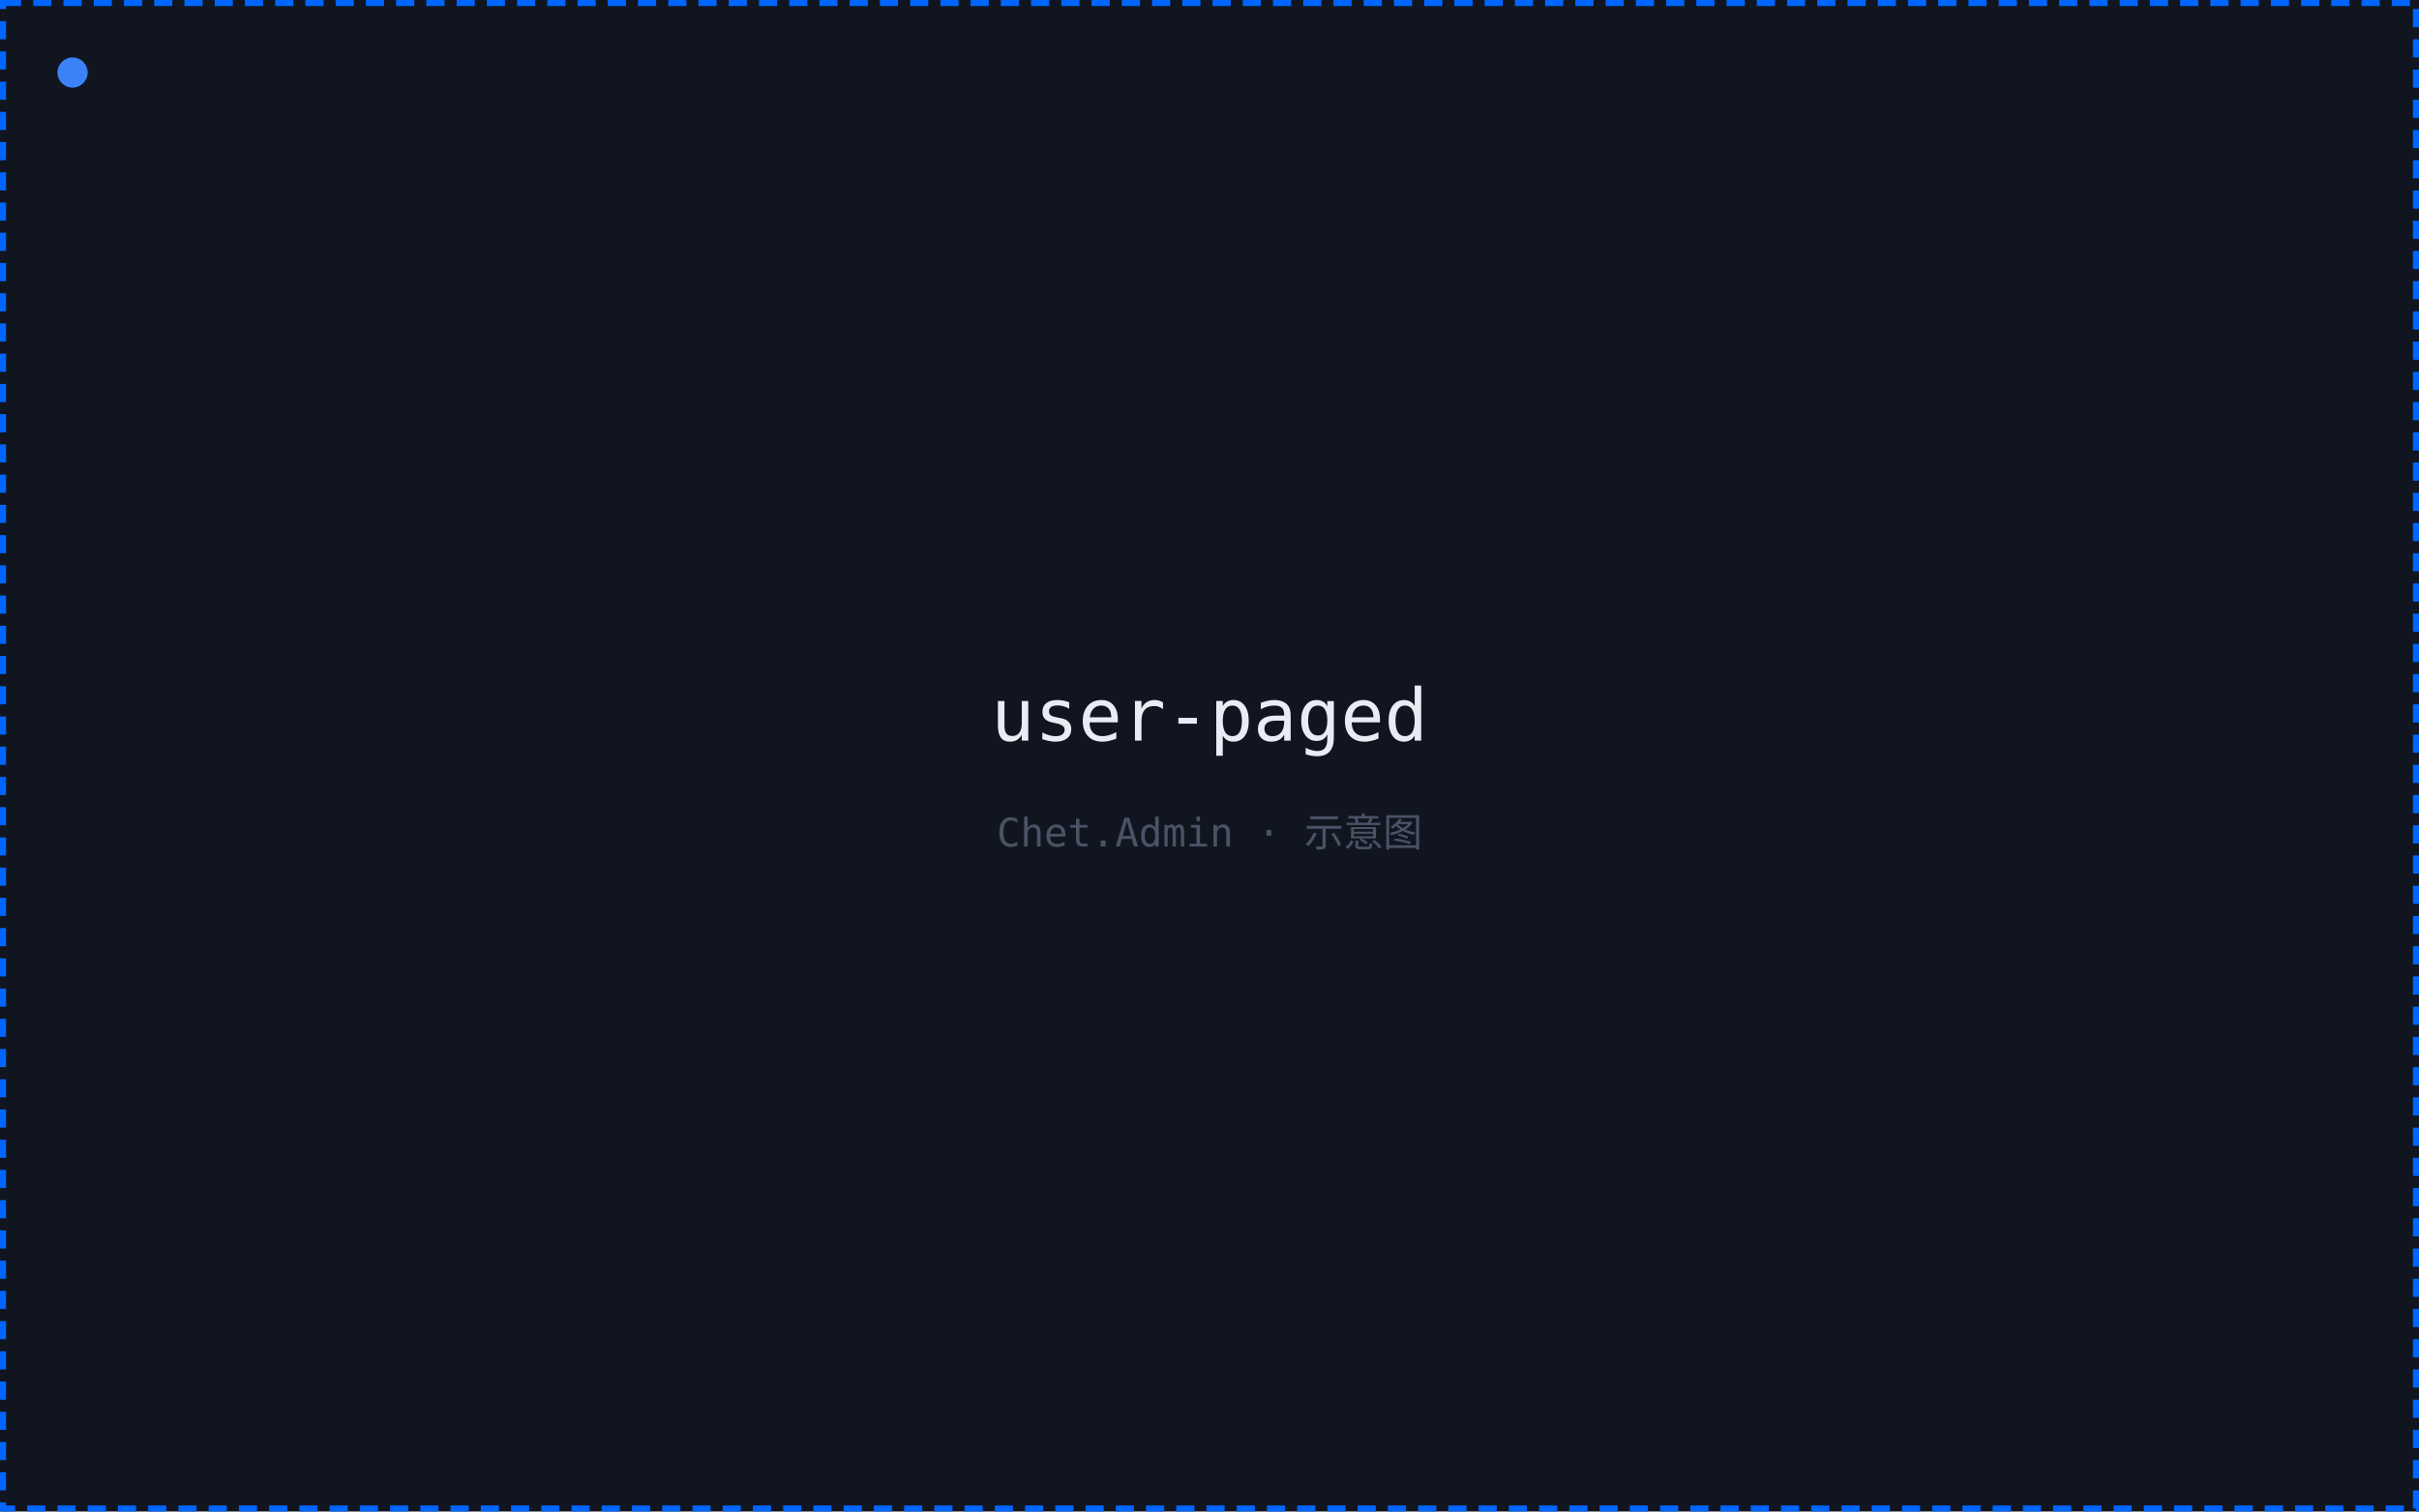
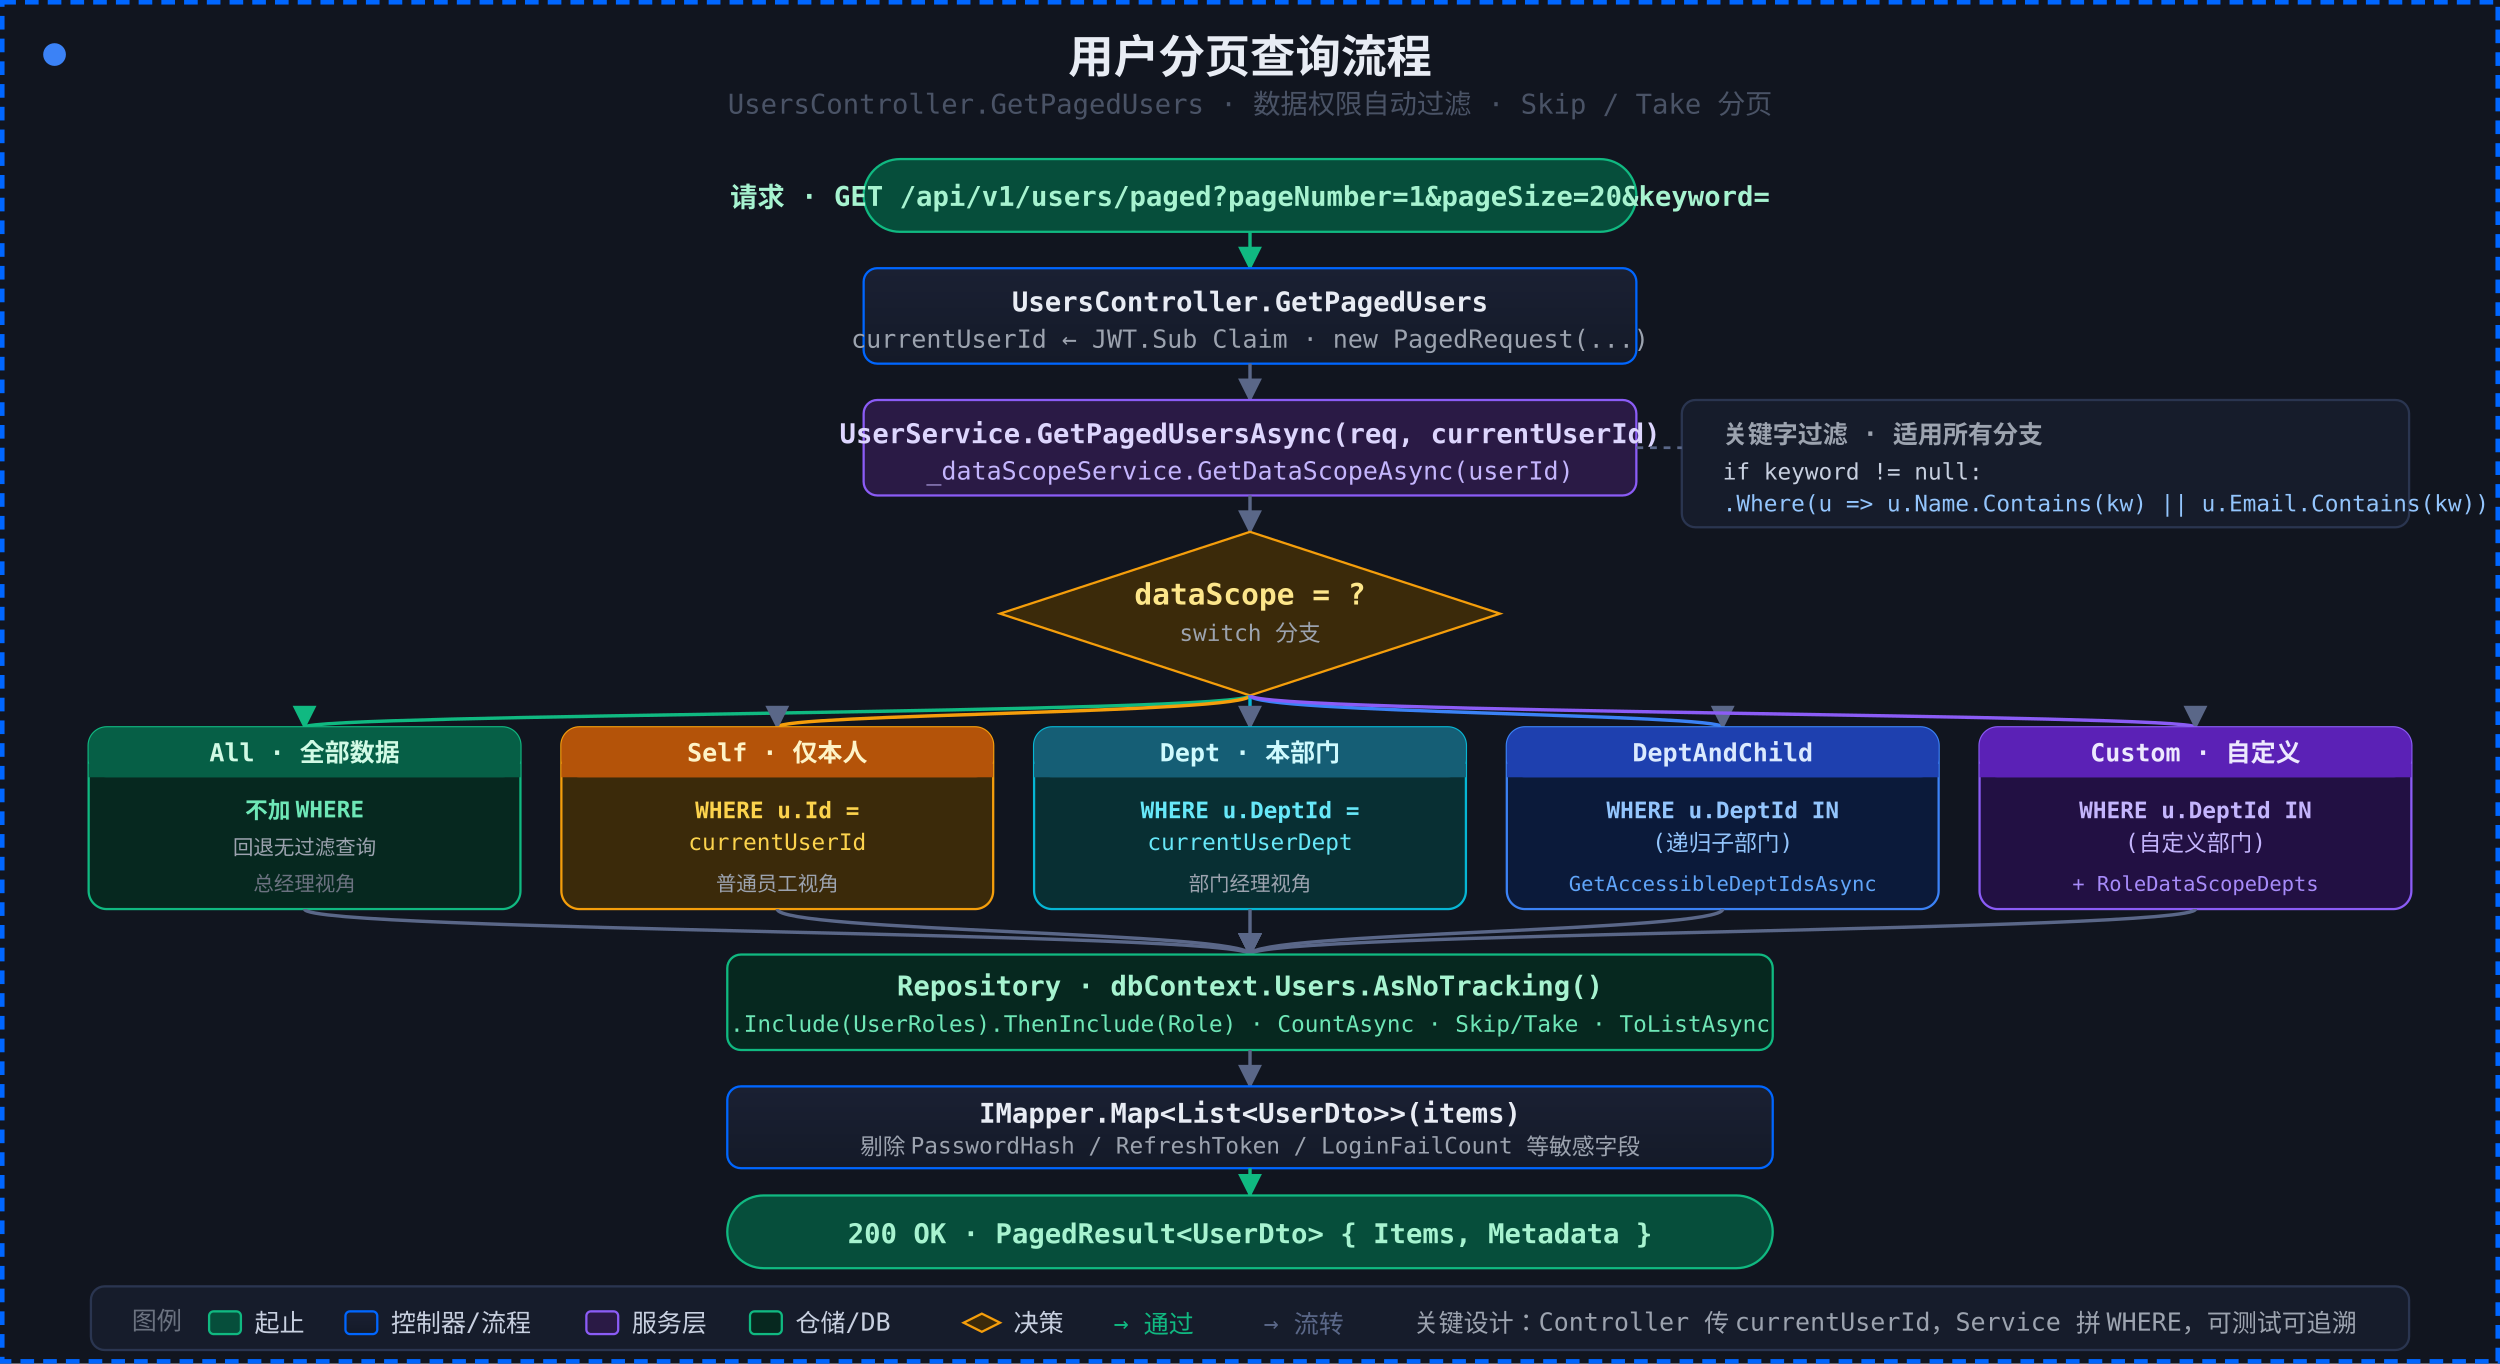
- <svg xmlns="http://www.w3.org/2000/svg" viewBox="0 0 800 500">
-   <rect width="800" height="500" fill="#11151F" />
-   <rect x="1" y="1" width="798" height="498" fill="none" stroke="#0066FF" stroke-width="2" stroke-dasharray="6 4" />
+ <svg xmlns="http://www.w3.org/2000/svg" viewBox="0 0 1100 600" font-family="ui-monospace, 'SF Mono', Menlo, Consolas, monospace">
+   <defs>
+     <marker id="arr" viewBox="0 0 10 10" refX="9" refY="5" markerWidth="7" markerHeight="7" orient="auto-start-reverse">
+       <path d="M0,0 L10,5 L0,10 z" fill="#5A6788" />
+     </marker>
+     <marker id="arrG" viewBox="0 0 10 10" refX="9" refY="5" markerWidth="7" markerHeight="7" orient="auto-start-reverse">
+       <path d="M0,0 L10,5 L0,10 z" fill="#10B981" />
+     </marker>
+     <linearGradient id="pBox" x1="0" y1="0" x2="0" y2="1">
+       <stop offset="0" stop-color="#1A2033" />
+       <stop offset="1" stop-color="#141A28" />
+     </linearGradient>
+   </defs>
+   <rect width="1100" height="600" fill="#11151F" />
+   <rect x="1" y="1" width="1098" height="598" fill="none" stroke="#0066FF" stroke-width="2" stroke-dasharray="6 4" />
  <circle cx="24" cy="24" r="5" fill="#3B82F6" />
-   <text x="400" y="245" text-anchor="middle" fill="#E8ECF4" font-family="monospace" font-size="24" font-weight="500">user-paged</text>
-   <text x="400" y="280" text-anchor="middle" fill="#4A5366" font-family="monospace" font-size="13">Chet.Admin · 示意图</text>
+   <text x="550" y="32" text-anchor="middle" fill="#E8ECF4" font-size="20" font-weight="600">用户分页查询流程</text>
+   <text x="550" y="50" text-anchor="middle" fill="#4A5366" font-size="12">UsersController.GetPagedUsers · 数据权限自动过滤 · Skip / Take 分页</text>
+   <rect x="380" y="70" width="340" height="32" rx="16" fill="#064E3B" stroke="#10B981" />
+   <text x="550" y="91" text-anchor="middle" fill="#A7F3D0" font-size="12" font-weight="600">请求 · GET /api/v1/users/paged?pageNumber=1&amp;pageSize=20&amp;keyword=</text>
+   <line x1="550" y1="102" x2="550" y2="118" stroke="#10B981" stroke-width="1.5" marker-end="url(#arrG)" />
+   <rect x="380" y="118" width="340" height="42" rx="6" fill="url(#pBox)" stroke="#0066FF" />
+   <text x="550" y="137" text-anchor="middle" fill="#E8ECF4" font-size="12" font-weight="600">UsersController.GetPagedUsers</text>
+   <text x="550" y="153" text-anchor="middle" fill="#9CA3AF" font-size="11">currentUserId ← JWT.Sub Claim · new PagedRequest(...)</text>
+   <line x1="550" y1="160" x2="550" y2="176" stroke="#5A6788" stroke-width="1.5" marker-end="url(#arr)" />
+   <rect x="380" y="176" width="340" height="42" rx="6" fill="#2A1A45" stroke="#8B5CF6" />
+   <text x="550" y="195" text-anchor="middle" fill="#DDD6FE" font-size="12" font-weight="600">UserService.GetPagedUsersAsync(req, currentUserId)</text>
+   <text x="550" y="211" text-anchor="middle" fill="#C4B5FD" font-size="11">_dataScopeService.GetDataScopeAsync(userId)</text>
+   <line x1="550" y1="218" x2="550" y2="234" stroke="#5A6788" stroke-width="1.5" marker-end="url(#arr)" />
+   <g>
+     <rect x="740" y="176" width="320" height="56" rx="6" fill="#161C2B" stroke="#2A3550" />
+     <text x="758" y="195" fill="#9CA3AF" font-size="11" font-weight="600">关键字过滤 · 适用所有分支</text>
+     <text x="758" y="211" fill="#C8D0E0" font-size="10">if keyword != null:</text>
+     <text x="758" y="225" fill="#93C5FD" font-size="10">.Where(u =&gt; u.Name.Contains(kw) || u.Email.Contains(kw))</text>
+   </g>
+   <line x1="720" y1="197" x2="740" y2="197" stroke="#5A6788" stroke-width="1.2" stroke-dasharray="3 3" />
+   <polygon points="550,234 660,270 550,306 440,270" fill="#3B2A0A" stroke="#F59E0B" />
+   <text x="550" y="266" text-anchor="middle" fill="#FDE68A" font-size="13" font-weight="700">dataScope = ?</text>
+   <text x="550" y="282" text-anchor="middle" fill="#9CA3AF" font-size="10">switch 分支</text>
+   <g stroke-width="1.5" fill="none">
+     <path d="M550,306 C550,314 134,314 134,320" stroke="#10B981" marker-end="url(#arrG)" />
+     <path d="M550,306 C550,314 342,314 342,320" stroke="#F59E0B" marker-end="url(#arr)" />
+     <line x1="550" y1="306" x2="550" y2="320" stroke="#06B6D4" marker-end="url(#arr)" />
+     <path d="M550,306 C550,314 758,314 758,320" stroke="#3B82F6" marker-end="url(#arr)" />
+     <path d="M550,306 C550,314 966,314 966,320" stroke="#8B5CF6" marker-end="url(#arr)" />
+   </g>
+   <g>
+     <rect x="39" y="320" width="190" height="80" rx="8" fill="#06281F" stroke="#10B981" />
+     <rect x="39" y="320" width="190" height="22" rx="8" fill="#065F46" />
+     <rect x="39" y="336" width="190" height="6" fill="#065F46" />
+     <text x="134" y="335" text-anchor="middle" fill="#D1FAE5" font-size="11" font-weight="700">All · 全部数据</text>
+     <text x="134" y="360" text-anchor="middle" fill="#6EE7B7" font-size="10" font-weight="600">不加 WHERE</text>
+     <text x="134" y="376" text-anchor="middle" fill="#9CA3AF" font-size="9">回退无过滤查询</text>
+     <text x="134" y="392" text-anchor="middle" fill="#6B7280" font-size="9">总经理视角</text>
+   </g>
+   <g>
+     <rect x="247" y="320" width="190" height="80" rx="8" fill="#3B2A0A" stroke="#F59E0B" />
+     <rect x="247" y="320" width="190" height="22" rx="8" fill="#B45309" />
+     <rect x="247" y="336" width="190" height="6" fill="#B45309" />
+     <text x="342" y="335" text-anchor="middle" fill="#FEF3C7" font-size="11" font-weight="700">Self · 仅本人</text>
+     <text x="342" y="360" text-anchor="middle" fill="#FCD34D" font-size="10" font-weight="600">WHERE u.Id =</text>
+     <text x="342" y="374" text-anchor="middle" fill="#FCD34D" font-size="10">  currentUserId</text>
+     <text x="342" y="392" text-anchor="middle" fill="#9CA3AF" font-size="9">普通员工视角</text>
+   </g>
+   <g>
+     <rect x="455" y="320" width="190" height="80" rx="8" fill="#082F33" stroke="#06B6D4" />
+     <rect x="455" y="320" width="190" height="22" rx="8" fill="#155E75" />
+     <rect x="455" y="336" width="190" height="6" fill="#155E75" />
+     <text x="550" y="335" text-anchor="middle" fill="#CFFAFE" font-size="11" font-weight="700">Dept · 本部门</text>
+     <text x="550" y="360" text-anchor="middle" fill="#67E8F9" font-size="10" font-weight="600">WHERE u.DeptId =</text>
+     <text x="550" y="374" text-anchor="middle" fill="#67E8F9" font-size="10">  currentUserDept</text>
+     <text x="550" y="392" text-anchor="middle" fill="#9CA3AF" font-size="9">部门经理视角</text>
+   </g>
+   <g>
+     <rect x="663" y="320" width="190" height="80" rx="8" fill="#0B1A3A" stroke="#3B82F6" />
+     <rect x="663" y="320" width="190" height="22" rx="8" fill="#1E40AF" />
+     <rect x="663" y="336" width="190" height="6" fill="#1E40AF" />
+     <text x="758" y="335" text-anchor="middle" fill="#DBEAFE" font-size="11" font-weight="700">DeptAndChild</text>
+     <text x="758" y="360" text-anchor="middle" fill="#93C5FD" font-size="10" font-weight="600">WHERE u.DeptId IN</text>
+     <text x="758" y="374" text-anchor="middle" fill="#93C5FD" font-size="10"> (递归子部门)</text>
+     <text x="758" y="392" text-anchor="middle" fill="#60A5FA" font-size="9">GetAccessibleDeptIdsAsync</text>
+   </g>
+   <g>
+     <rect x="871" y="320" width="190" height="80" rx="8" fill="#221043" stroke="#8B5CF6" />
+     <rect x="871" y="320" width="190" height="22" rx="8" fill="#5B21B6" />
+     <rect x="871" y="336" width="190" height="6" fill="#5B21B6" />
+     <text x="966" y="335" text-anchor="middle" fill="#EDE9FE" font-size="11" font-weight="700">Custom · 自定义</text>
+     <text x="966" y="360" text-anchor="middle" fill="#C4B5FD" font-size="10" font-weight="600">WHERE u.DeptId IN</text>
+     <text x="966" y="374" text-anchor="middle" fill="#C4B5FD" font-size="10"> (自定义部门)</text>
+     <text x="966" y="392" text-anchor="middle" fill="#A78BFA" font-size="9">+ RoleDataScopeDepts</text>
+   </g>
+   <g stroke="#5A6788" stroke-width="1.5" fill="none">
+     <path d="M134,400 C134,410 550,410 550,420" marker-end="url(#arr)" />
+     <path d="M342,400 C342,410 550,410 550,420" marker-end="url(#arr)" />
+     <line x1="550" y1="400" x2="550" y2="420" marker-end="url(#arr)" />
+     <path d="M758,400 C758,410 550,410 550,420" marker-end="url(#arr)" />
+     <path d="M966,400 C966,410 550,410 550,420" marker-end="url(#arr)" />
+   </g>
+   <rect x="320" y="420" width="460" height="42" rx="6" fill="#06281F" stroke="#10B981" />
+   <text x="550" y="438" text-anchor="middle" fill="#A7F3D0" font-size="12" font-weight="600">Repository · dbContext.Users.AsNoTracking()</text>
+   <text x="550" y="454" text-anchor="middle" fill="#6EE7B7" font-size="10">.Include(UserRoles).ThenInclude(Role) · CountAsync · Skip/Take · ToListAsync</text>
+   <line x1="550" y1="462" x2="550" y2="478" stroke="#5A6788" stroke-width="1.5" marker-end="url(#arr)" />
+   <rect x="320" y="478" width="460" height="36" rx="6" fill="url(#pBox)" stroke="#0066FF" />
+   <text x="550" y="494" text-anchor="middle" fill="#E8ECF4" font-size="12" font-weight="600">IMapper.Map&lt;List&lt;UserDto&gt;&gt;(items)</text>
+   <text x="550" y="508" text-anchor="middle" fill="#9CA3AF" font-size="10">剔除 PasswordHash / RefreshToken / LoginFailCount 等敏感字段</text>
+   <line x1="550" y1="514" x2="550" y2="526" stroke="#10B981" stroke-width="1.5" marker-end="url(#arrG)" />
+   <rect x="320" y="526" width="460" height="32" rx="16" fill="#064E3B" stroke="#10B981" />
+   <text x="550" y="547" text-anchor="middle" fill="#A7F3D0" font-size="12" font-weight="600">200 OK · PagedResult&lt;UserDto&gt; { Items, Metadata }</text>
+   <g>
+     <rect x="40" y="566" width="1020" height="28" rx="6" fill="#161C2B" stroke="#2A3550" />
+     <text x="58" y="585" fill="#6B7280" font-size="11">图例</text>
+     <rect x="92" y="577" width="14" height="10" rx="2" fill="#064E3B" stroke="#10B981" />
+     <text x="112" y="586" fill="#C8D0E0" font-size="11">起止</text>
+     <rect x="152" y="577" width="14" height="10" rx="2" fill="url(#pBox)" stroke="#0066FF" />
+     <text x="172" y="586" fill="#C8D0E0" font-size="11">控制器/流程</text>
+     <rect x="258" y="577" width="14" height="10" rx="2" fill="#2A1A45" stroke="#8B5CF6" />
+     <text x="278" y="586" fill="#C8D0E0" font-size="11">服务层</text>
+     <rect x="330" y="577" width="14" height="10" rx="2" fill="#06281F" stroke="#10B981" />
+     <text x="350" y="586" fill="#C8D0E0" font-size="11">仓储/DB</text>
+     <polygon points="424,582 432,578 440,582 432,586" fill="#3B2A0A" stroke="#F59E0B" />
+     <text x="446" y="586" fill="#C8D0E0" font-size="11">决策</text>
+     <text x="490" y="586" fill="#10B981" font-size="11">→ 通过</text>
+     <text x="556" y="586" fill="#5A6788" font-size="11">→ 流转</text>
+     <text x="622" y="586" fill="#9CA3AF" font-size="11">关键设计：Controller 传 currentUserId，Service 拼 WHERE，可测试可追溯</text>
+   </g>
</svg>
